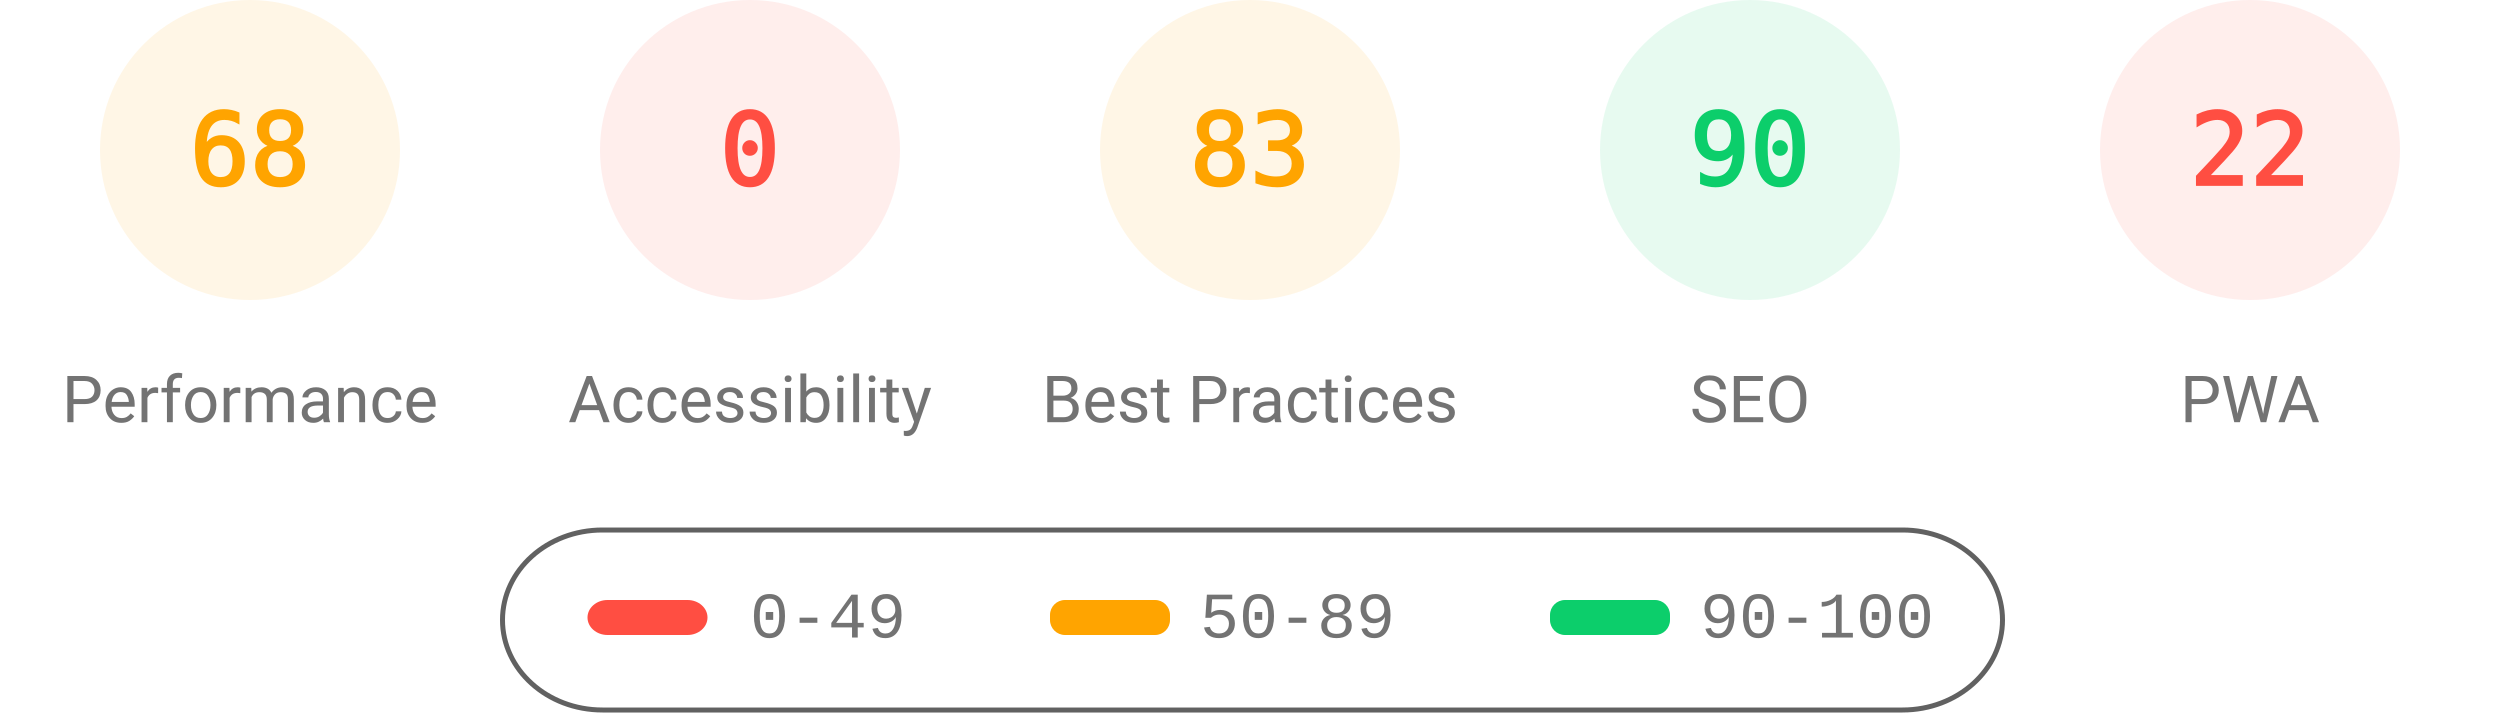
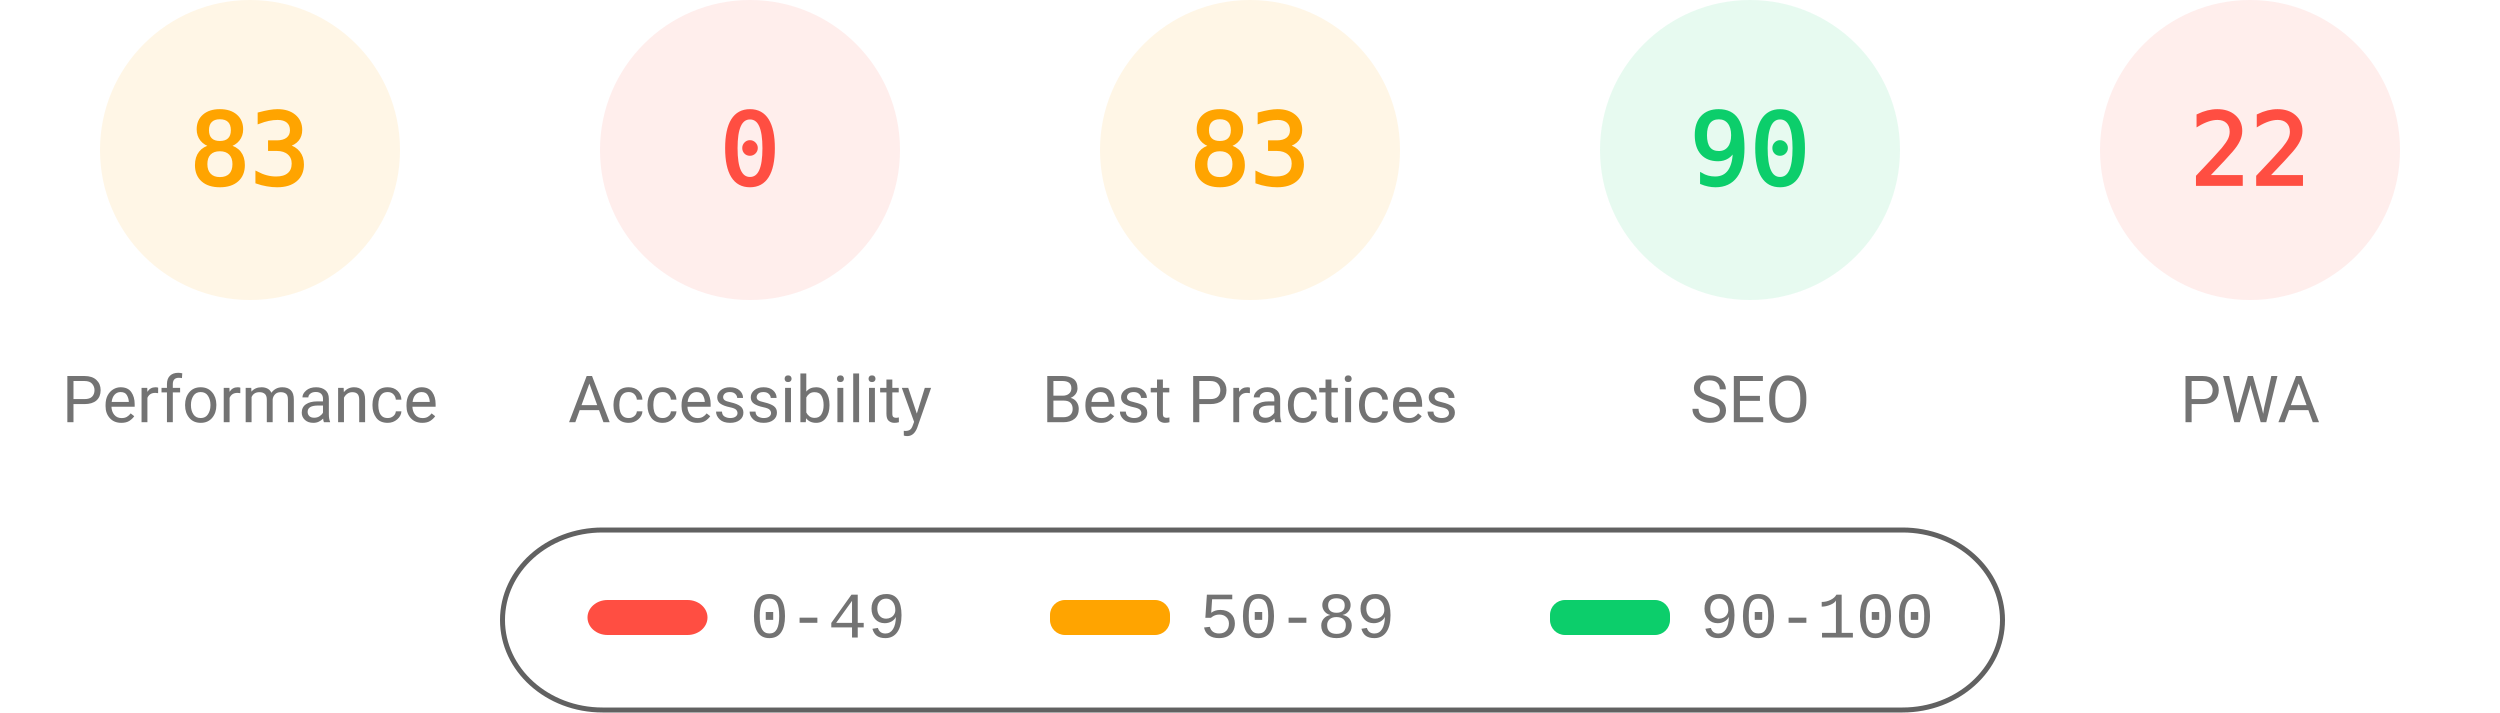
<svg xmlns="http://www.w3.org/2000/svg" fill="none" width="1000" height="285">
  <style>.gauge-base{opacity:.1}.gauge-arc{fill:none;animation-delay:250ms;stroke-linecap:round;transform:rotate(-90deg);transform-origin:100px 60px;animation:load-gauge 1s ease forwards}.guage-text{font-size:40px;font-family:monospace;text-align:center}.guage-red{color:#ff4e42;fill:#ff4e42;stroke:#ff4e42}.guage-orange{color:#ffa400;fill:#ffa400;stroke:#ffa400}.guage-green{color:#0cce6b;fill:#0cce6b;stroke:#0cce6b}.guage-undefined{color:#5c5c5c;fill:#5c5c5c;stroke:#5c5c5c}.guage-title{color:#737373;fill:#737373;stroke:none;font-size:26px;line-height:26px;font-family:Roboto,Halvetica,Arial,sans-serif}@keyframes load-gauge{from{stroke-dasharray:0 352.858}}</style>
  <svg class="guage-div guage-perf guage-orange" viewBox="0 0 200 200" width="200" height="200">
    <circle class="gauge-base" r="56" cx="100" cy="60" stroke-width="8" />
-     <circle class="gauge-arc guage-arc-1" r="56" cx="100" cy="60" stroke-width="8" style="stroke-dasharray:239.263,351.858" />
-     <text class="guage-text" x="100" y="60" alignment-baseline="central" dominant-baseline="central" text-anchor="middle">68</text>
+     <circle class="gauge-arc guage-arc-1" r="56" cx="100" cy="60" stroke-width="8" style="stroke-dasharray:292.042,351.858" />
+     <text class="guage-text" x="100" y="60" alignment-baseline="central" dominant-baseline="central" text-anchor="middle">83</text>
    <text class="guage-title" x="100" y="160" alignment-baseline="central" dominant-baseline="central" text-anchor="middle">Performance</text>
  </svg>
  <svg class="guage-div guage-acc guage-red" viewBox="0 0 200 200" width="200" height="200" x="200">
    <circle class="gauge-base" r="56" cx="100" cy="60" stroke-width="8" />
    <circle class="gauge-arc guage-arc-2" r="56" cx="100" cy="60" stroke-width="8" style="stroke-dasharray:0,351.858" />
    <text class="guage-text" x="100" y="60" alignment-baseline="central" dominant-baseline="central" text-anchor="middle">0</text>
    <text class="guage-title" x="100" y="160" alignment-baseline="central" dominant-baseline="central" text-anchor="middle">Accessibility</text>
  </svg>
  <svg class="guage-div guage-best guage-orange" viewBox="0 0 200 200" width="200" height="200" x="400">
    <circle class="gauge-base" r="56" cx="100" cy="60" stroke-width="8" />
    <circle class="gauge-arc guage-arc-3" r="56" cx="100" cy="60" stroke-width="8" style="stroke-dasharray:292.042,351.858" />
    <text class="guage-text" x="100" y="60" alignment-baseline="central" dominant-baseline="central" text-anchor="middle">83</text>
    <text class="guage-title" x="100" y="160" alignment-baseline="central" dominant-baseline="central" text-anchor="middle">Best Practices</text>
  </svg>
  <svg class="guage-div guage-seo guage-green" viewBox="0 0 200 200" width="200" height="200" x="600">
    <circle class="gauge-base" r="56" cx="100" cy="60" stroke-width="8" />
    <circle class="gauge-arc guage-arc-4" r="56" cx="100" cy="60" stroke-width="8" style="stroke-dasharray:316.672,351.858" />
    <text class="guage-text" x="100" y="60" alignment-baseline="central" dominant-baseline="central" text-anchor="middle">90</text>
    <text class="guage-title" x="100" y="160" alignment-baseline="central" dominant-baseline="central" text-anchor="middle">SEO</text>
  </svg>
  <svg class="guage-div guage-pwa guage-red" viewBox="0 0 200 200" width="200" height="200" x="800">
    <circle class="gauge-base" r="56" cx="100" cy="60" stroke-width="8" />
    <circle class="gauge-arc guage-arc-4" r="56" cx="100" cy="60" stroke-width="8" style="stroke-dasharray:77.409,351.858" />
    <text class="guage-text" x="100" y="60" alignment-baseline="central" dominant-baseline="central" text-anchor="middle">22</text>
    <text class="guage-title" x="100" y="160" alignment-baseline="central" dominant-baseline="central" text-anchor="middle">PWA</text>
  </svg>
  <svg width="604" height="76" x="200" y="210">
    <path fill="none" id="canvas_background" d="M-1-1h604v80H-1z" />
    <rect fill-opacity="0" stroke="#616161" stroke-width="2" rx="40" id="svg_2" height="72" width="600" y="2" x="1" fill="#000" />
    <rect stroke="#000" rx="8" id="svg_3" height="14" width="48" y="30" x="35" stroke-opacity="null" stroke-width="0" fill="#ff4e42" />
    <rect stroke="#000" rx="6" id="svg_4" height="14" width="48" y="30" x="220" stroke-opacity="null" stroke-width="0" fill="#ffa400" />
    <rect stroke="#000" rx="6" id="svg_5" height="14" width="48" y="30" x="420" stroke-opacity="null" stroke-width="0" fill="#0cce6b" />
    <text xml:space="preserve" text-anchor="start" font-family="'Courier New', Courier, monospace" font-size="26" id="svg_6" y="45" x="100" stroke-opacity="null" stroke-width="0" stroke="#000" fill="#737373">0-49</text>
    <text xml:space="preserve" text-anchor="start" font-family="'Courier New', Courier, monospace" font-size="26" id="svg_7" y="45" x="280" stroke-opacity="null" stroke-width="0" stroke="#000" fill="#737373">50-89</text>
    <text xml:space="preserve" text-anchor="start" font-family="'Courier New', Courier, monospace" font-size="26" id="svg_8" y="45" x="480" stroke-opacity="null" stroke-width="0" stroke="#000" fill="#737373">90-100</text>
  </svg>
</svg>
